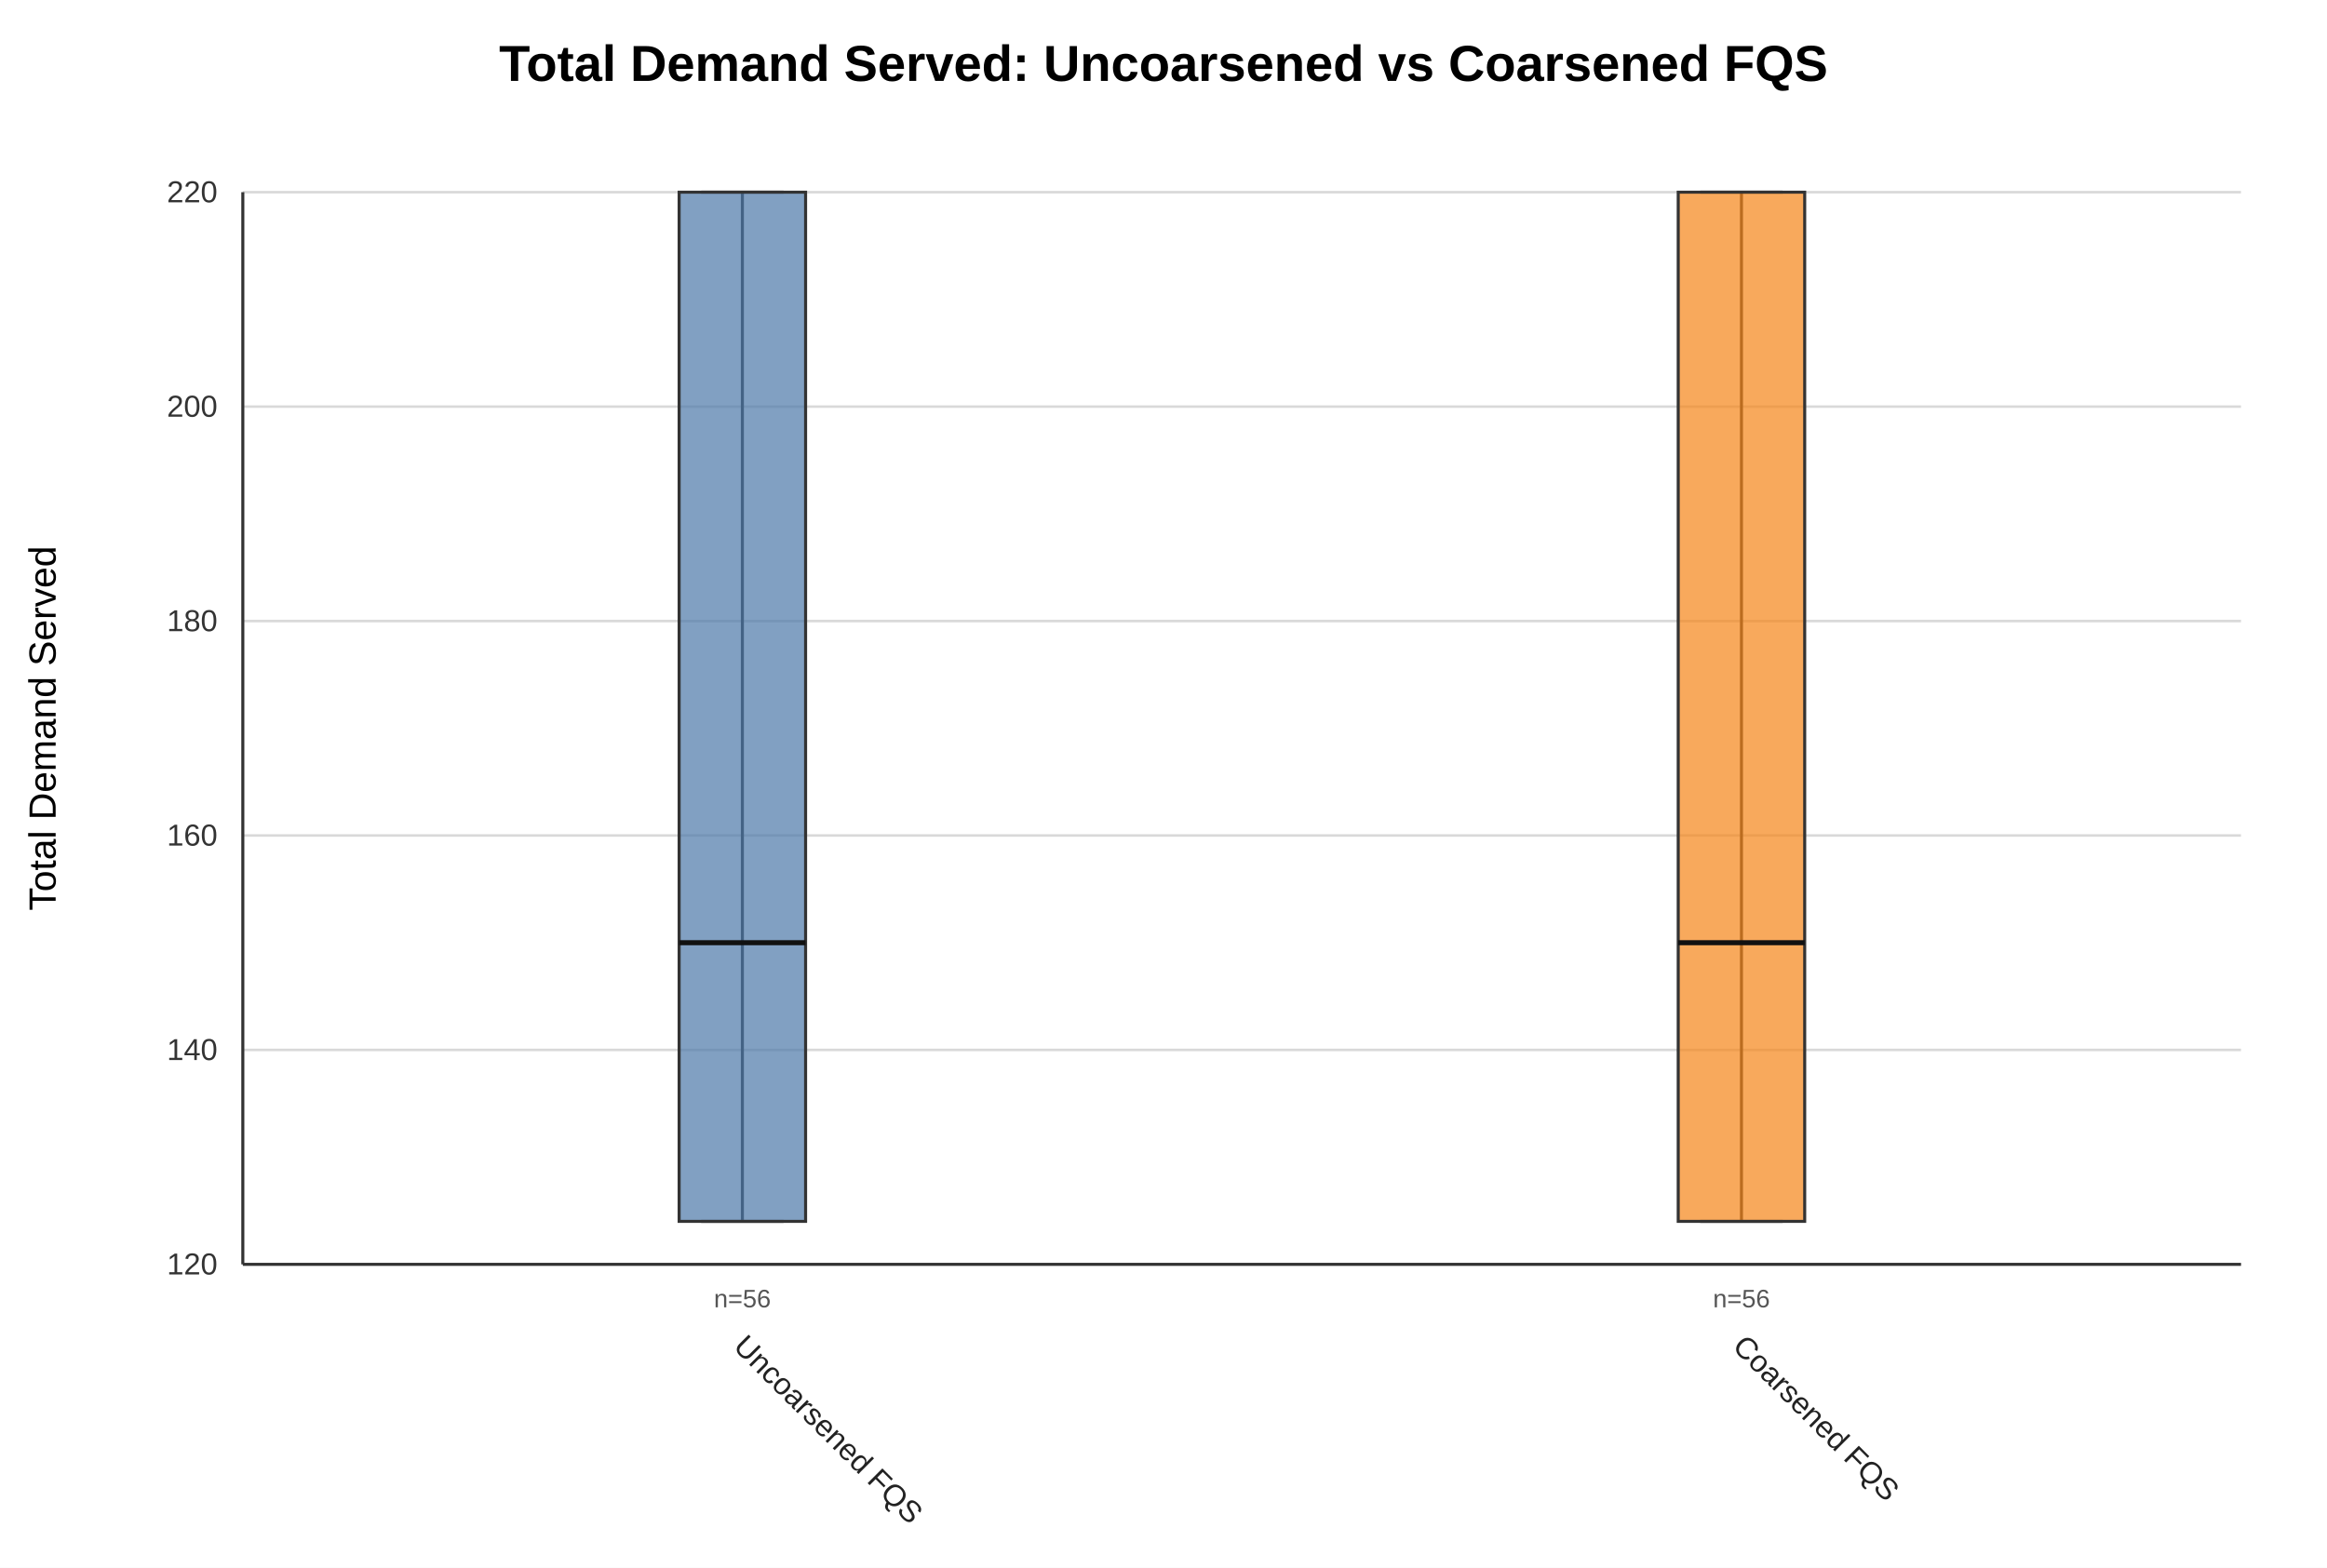
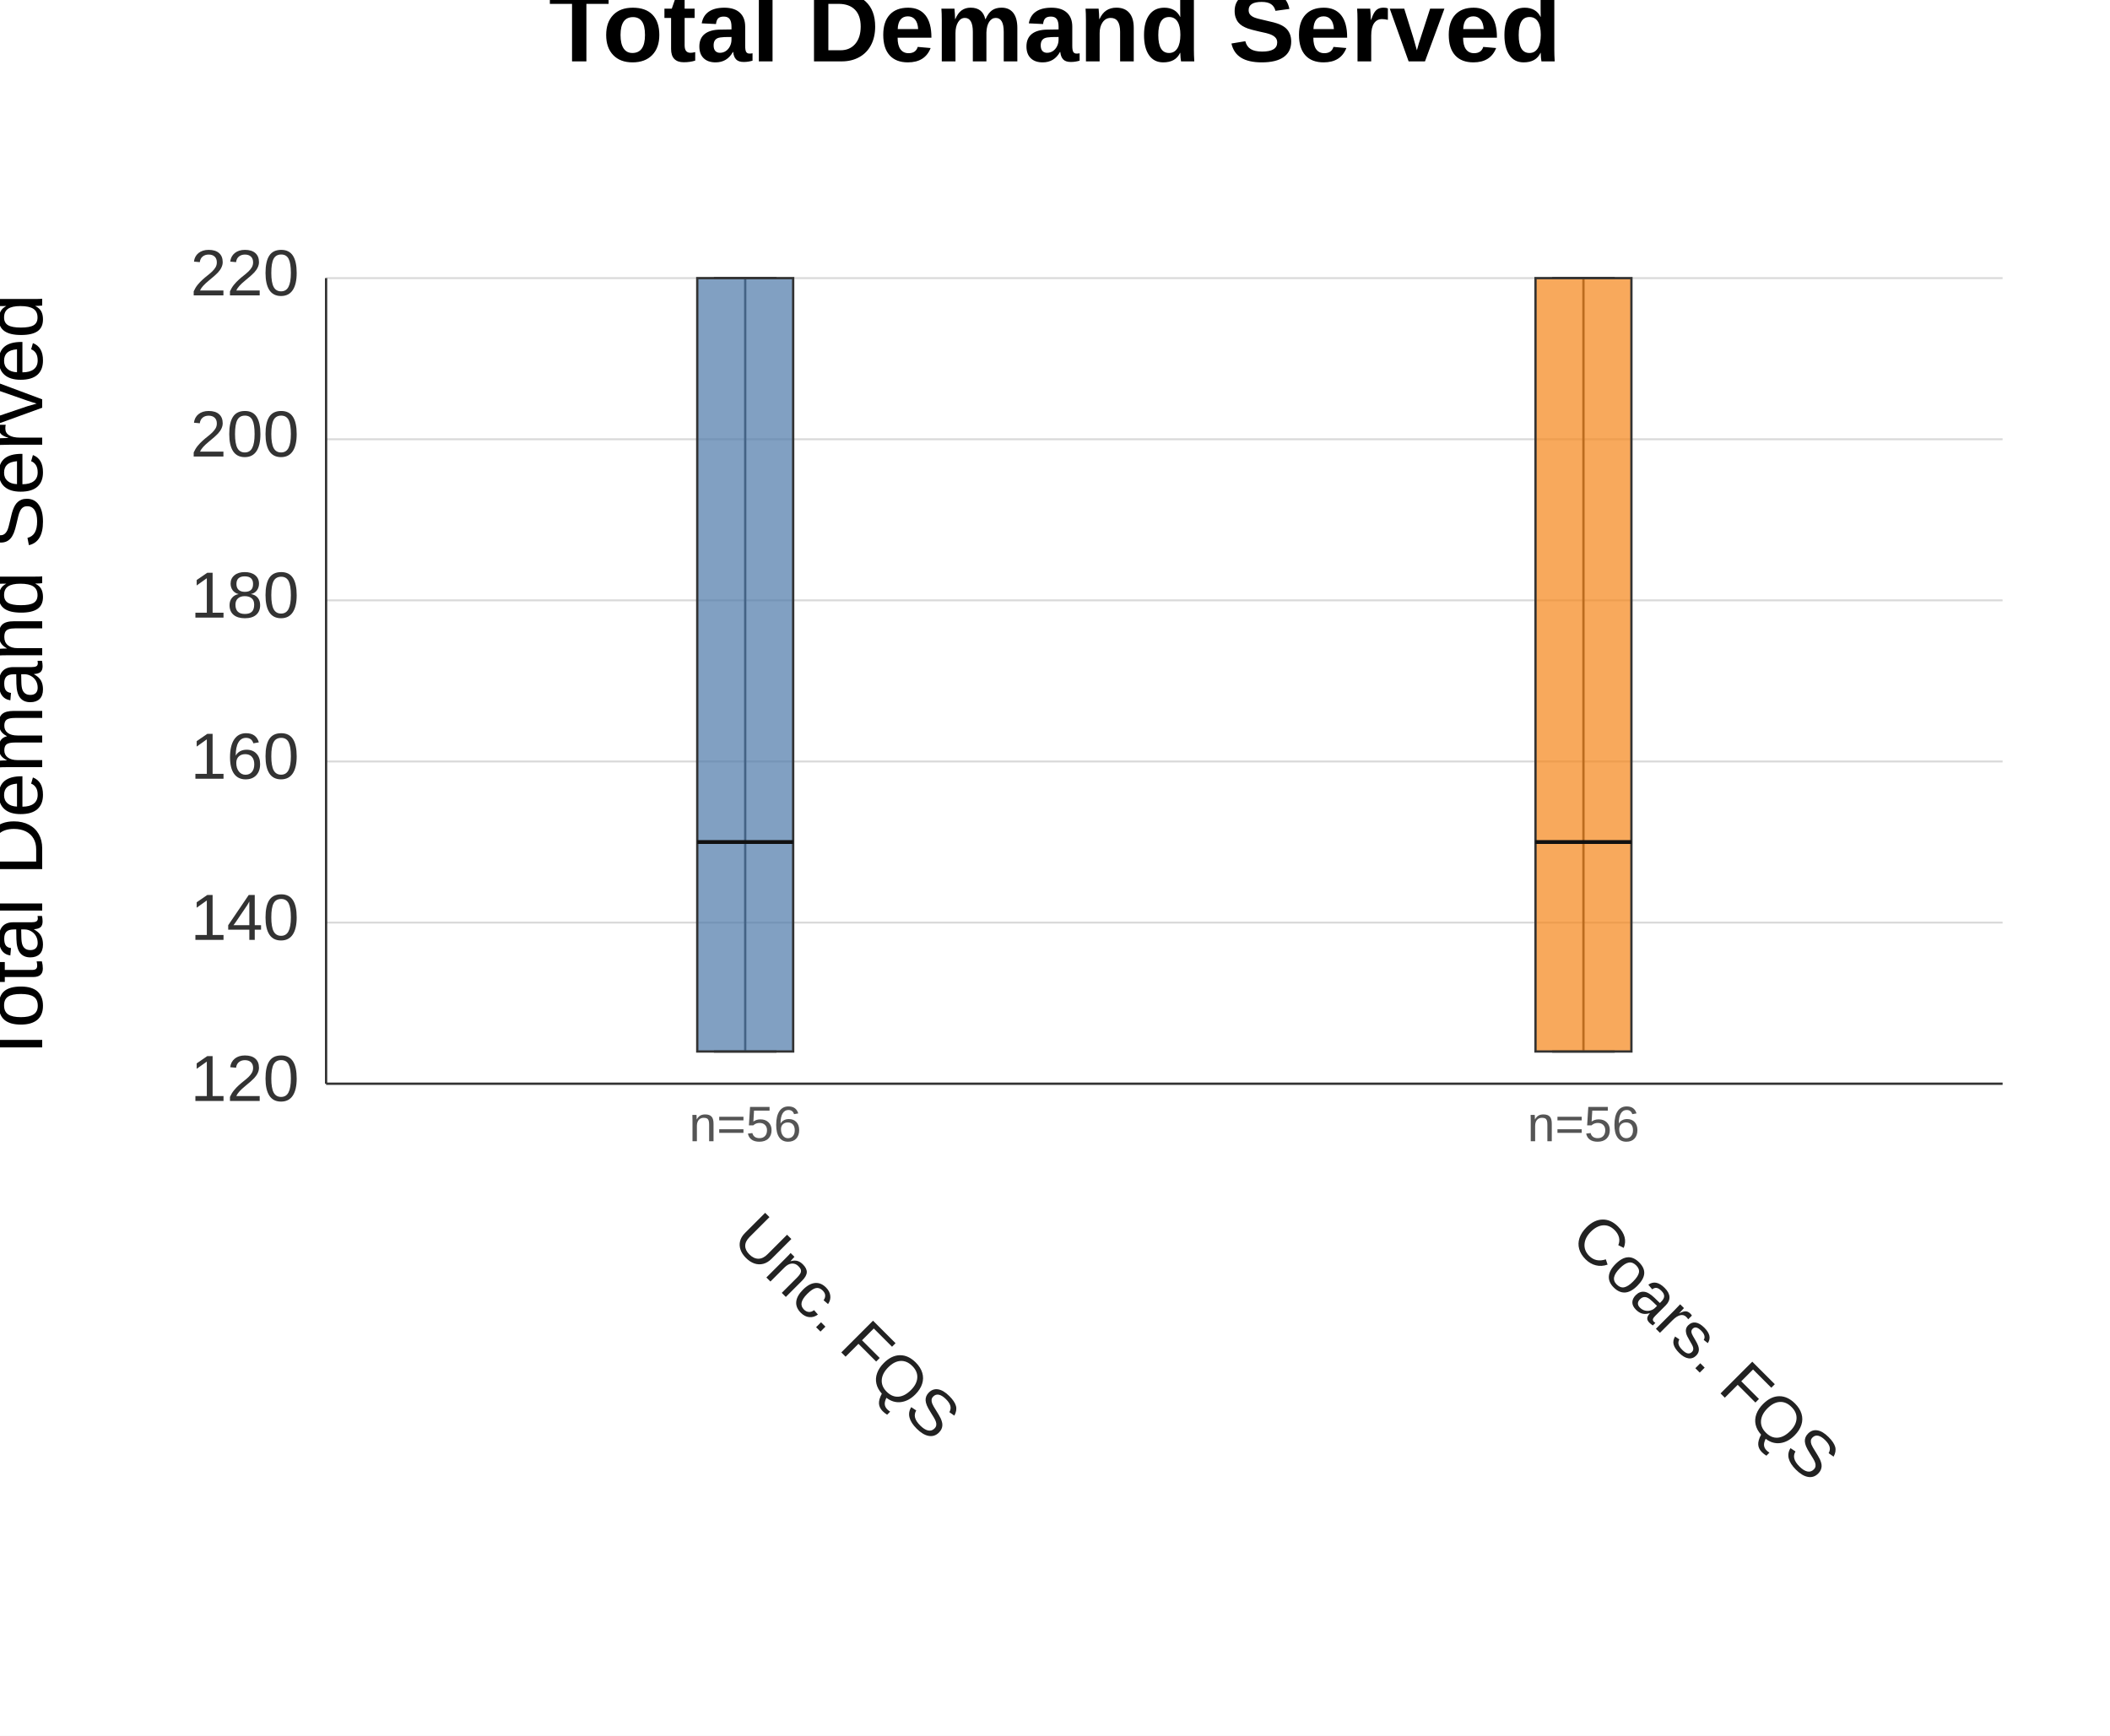
- <svg xmlns="http://www.w3.org/2000/svg" width="920" height="620" viewBox="0 0 920 620">
-   <rect x="0" y="0" width="920" height="620" fill="#ffffff" />
-   <text x="460.0" y="32" text-anchor="middle" font-family="Arial, sans-serif" font-size="20" font-weight="700">Total Demand Served: Uncoarsened vs Coarsened FQS</text>
-   <text transform="translate(22 288.0) rotate(-90)" text-anchor="middle" font-family="Arial, sans-serif" font-size="15">Total Demand Served</text>
-   <line x1="96" y1="500.0" x2="886" y2="500.0" stroke="#d9d9d9" stroke-width="1" />
-   <text x="86" y="504.0" text-anchor="end" font-family="Arial, sans-serif" font-size="12" fill="#333333">120</text>
-   <line x1="96" y1="415.2" x2="886" y2="415.2" stroke="#d9d9d9" stroke-width="1" />
-   <text x="86" y="419.2" text-anchor="end" font-family="Arial, sans-serif" font-size="12" fill="#333333">140</text>
-   <line x1="96" y1="330.4" x2="886" y2="330.4" stroke="#d9d9d9" stroke-width="1" />
-   <text x="86" y="334.4" text-anchor="end" font-family="Arial, sans-serif" font-size="12" fill="#333333">160</text>
-   <line x1="96" y1="245.6" x2="886" y2="245.6" stroke="#d9d9d9" stroke-width="1" />
-   <text x="86" y="249.6" text-anchor="end" font-family="Arial, sans-serif" font-size="12" fill="#333333">180</text>
-   <line x1="96" y1="160.8" x2="886" y2="160.8" stroke="#d9d9d9" stroke-width="1" />
-   <text x="86" y="164.8" text-anchor="end" font-family="Arial, sans-serif" font-size="12" fill="#333333">200</text>
-   <line x1="96" y1="76.0" x2="886" y2="76.0" stroke="#d9d9d9" stroke-width="1" />
-   <text x="86" y="80.0" text-anchor="end" font-family="Arial, sans-serif" font-size="12" fill="#333333">220</text>
-   <line x1="96" y1="76" x2="96" y2="500" stroke="#333333" stroke-width="1.2" />
-   <line x1="96" y1="500" x2="886" y2="500" stroke="#333333" stroke-width="1.2" />
-   <line x1="293.5" y1="76.0" x2="293.5" y2="483.0" stroke="#333333" stroke-width="1.2" />
-   <line x1="277.2" y1="76.0" x2="309.8" y2="76.0" stroke="#333333" stroke-width="1.2" />
-   <line x1="277.2" y1="483.0" x2="309.8" y2="483.0" stroke="#333333" stroke-width="1.2" />
-   <rect x="268.5" y="76.0" width="50.0" height="407.0" fill="#4C78A8" fill-opacity="0.70" stroke="#333333" stroke-width="1.2" />
-   <line x1="268.5" y1="372.8" x2="318.5" y2="372.8" stroke="#111111" stroke-width="2" />
-   <text x="293.5" y="517" text-anchor="middle" font-family="Arial, sans-serif" font-size="10" fill="#555555">n=56</text>
-   <text transform="translate(289.5 533) rotate(45)" text-anchor="start" font-family="Arial, sans-serif" font-size="12" fill="#222222">Uncoarsened FQS</text>
-   <line x1="688.5" y1="76.0" x2="688.5" y2="483.0" stroke="#333333" stroke-width="1.2" />
-   <line x1="672.2" y1="76.0" x2="704.8" y2="76.0" stroke="#333333" stroke-width="1.2" />
-   <line x1="672.2" y1="483.0" x2="704.8" y2="483.0" stroke="#333333" stroke-width="1.2" />
-   <rect x="663.5" y="76.0" width="50.0" height="407.0" fill="#F58518" fill-opacity="0.70" stroke="#333333" stroke-width="1.2" />
-   <line x1="663.5" y1="372.8" x2="713.5" y2="372.8" stroke="#111111" stroke-width="2" />
-   <text x="688.5" y="517" text-anchor="middle" font-family="Arial, sans-serif" font-size="10" fill="#555555">n=56</text>
-   <text transform="translate(684.5 533) rotate(45)" text-anchor="start" font-family="Arial, sans-serif" font-size="12" fill="#222222">Coarsened FQS</text>
+ <svg xmlns="http://www.w3.org/2000/svg" width="1100" height="905" viewBox="0 0 1100 905">
+   <rect x="0" y="0" width="1100" height="905" fill="#ffffff" />
+   <text x="550.0" y="32" text-anchor="middle" font-family="Arial, sans-serif" font-size="52" font-weight="700">Total Demand Served</text>
+   <text transform="translate(22 355.0) rotate(-90)" text-anchor="middle" font-family="Arial, sans-serif" font-size="42">Total Demand Served</text>
+   <line x1="170" y1="565.0" x2="1044" y2="565.0" stroke="#d9d9d9" stroke-width="1" />
+   <text x="156" y="574.0" text-anchor="end" font-family="Arial, sans-serif" font-size="34" fill="#333333">120</text>
+   <line x1="170" y1="481.0" x2="1044" y2="481.0" stroke="#d9d9d9" stroke-width="1" />
+   <text x="156" y="490.0" text-anchor="end" font-family="Arial, sans-serif" font-size="34" fill="#333333">140</text>
+   <line x1="170" y1="397.0" x2="1044" y2="397.0" stroke="#d9d9d9" stroke-width="1" />
+   <text x="156" y="406.0" text-anchor="end" font-family="Arial, sans-serif" font-size="34" fill="#333333">160</text>
+   <line x1="170" y1="313.0" x2="1044" y2="313.0" stroke="#d9d9d9" stroke-width="1" />
+   <text x="156" y="322.0" text-anchor="end" font-family="Arial, sans-serif" font-size="34" fill="#333333">180</text>
+   <line x1="170" y1="229.0" x2="1044" y2="229.0" stroke="#d9d9d9" stroke-width="1" />
+   <text x="156" y="238.0" text-anchor="end" font-family="Arial, sans-serif" font-size="34" fill="#333333">200</text>
+   <line x1="170" y1="145.0" x2="1044" y2="145.0" stroke="#d9d9d9" stroke-width="1" />
+   <text x="156" y="154.0" text-anchor="end" font-family="Arial, sans-serif" font-size="34" fill="#333333">220</text>
+   <line x1="170" y1="145" x2="170" y2="565" stroke="#333333" stroke-width="1.2" />
+   <line x1="170" y1="565" x2="1044" y2="565" stroke="#333333" stroke-width="1.2" />
+   <line x1="388.5" y1="145.0" x2="388.5" y2="548.2" stroke="#333333" stroke-width="1.2" />
+   <line x1="372.2" y1="145.0" x2="404.8" y2="145.0" stroke="#333333" stroke-width="1.2" />
+   <line x1="372.2" y1="548.2" x2="404.8" y2="548.2" stroke="#333333" stroke-width="1.2" />
+   <rect x="363.5" y="145.0" width="50.0" height="403.2" fill="#4C78A8" fill-opacity="0.70" stroke="#333333" stroke-width="1.2" />
+   <line x1="363.5" y1="439.0" x2="413.5" y2="439.0" stroke="#111111" stroke-width="2" />
+   <text x="388.5" y="595" text-anchor="middle" font-family="Arial, sans-serif" font-size="26" fill="#555555">n=56</text>
+   <text transform="translate(380.5 647) rotate(45)" text-anchor="start" font-family="Arial, sans-serif" font-size="34" fill="#222222">Unc. FQS</text>
+   <line x1="825.5" y1="145.0" x2="825.5" y2="548.2" stroke="#333333" stroke-width="1.2" />
+   <line x1="809.2" y1="145.0" x2="841.8" y2="145.0" stroke="#333333" stroke-width="1.2" />
+   <line x1="809.2" y1="548.2" x2="841.8" y2="548.2" stroke="#333333" stroke-width="1.2" />
+   <rect x="800.5" y="145.0" width="50.0" height="403.2" fill="#F58518" fill-opacity="0.70" stroke="#333333" stroke-width="1.2" />
+   <line x1="800.5" y1="439.0" x2="850.5" y2="439.0" stroke="#111111" stroke-width="2" />
+   <text x="825.5" y="595" text-anchor="middle" font-family="Arial, sans-serif" font-size="26" fill="#555555">n=56</text>
+   <text transform="translate(817.5 647) rotate(45)" text-anchor="start" font-family="Arial, sans-serif" font-size="34" fill="#222222">Coars. FQS</text>
</svg>
